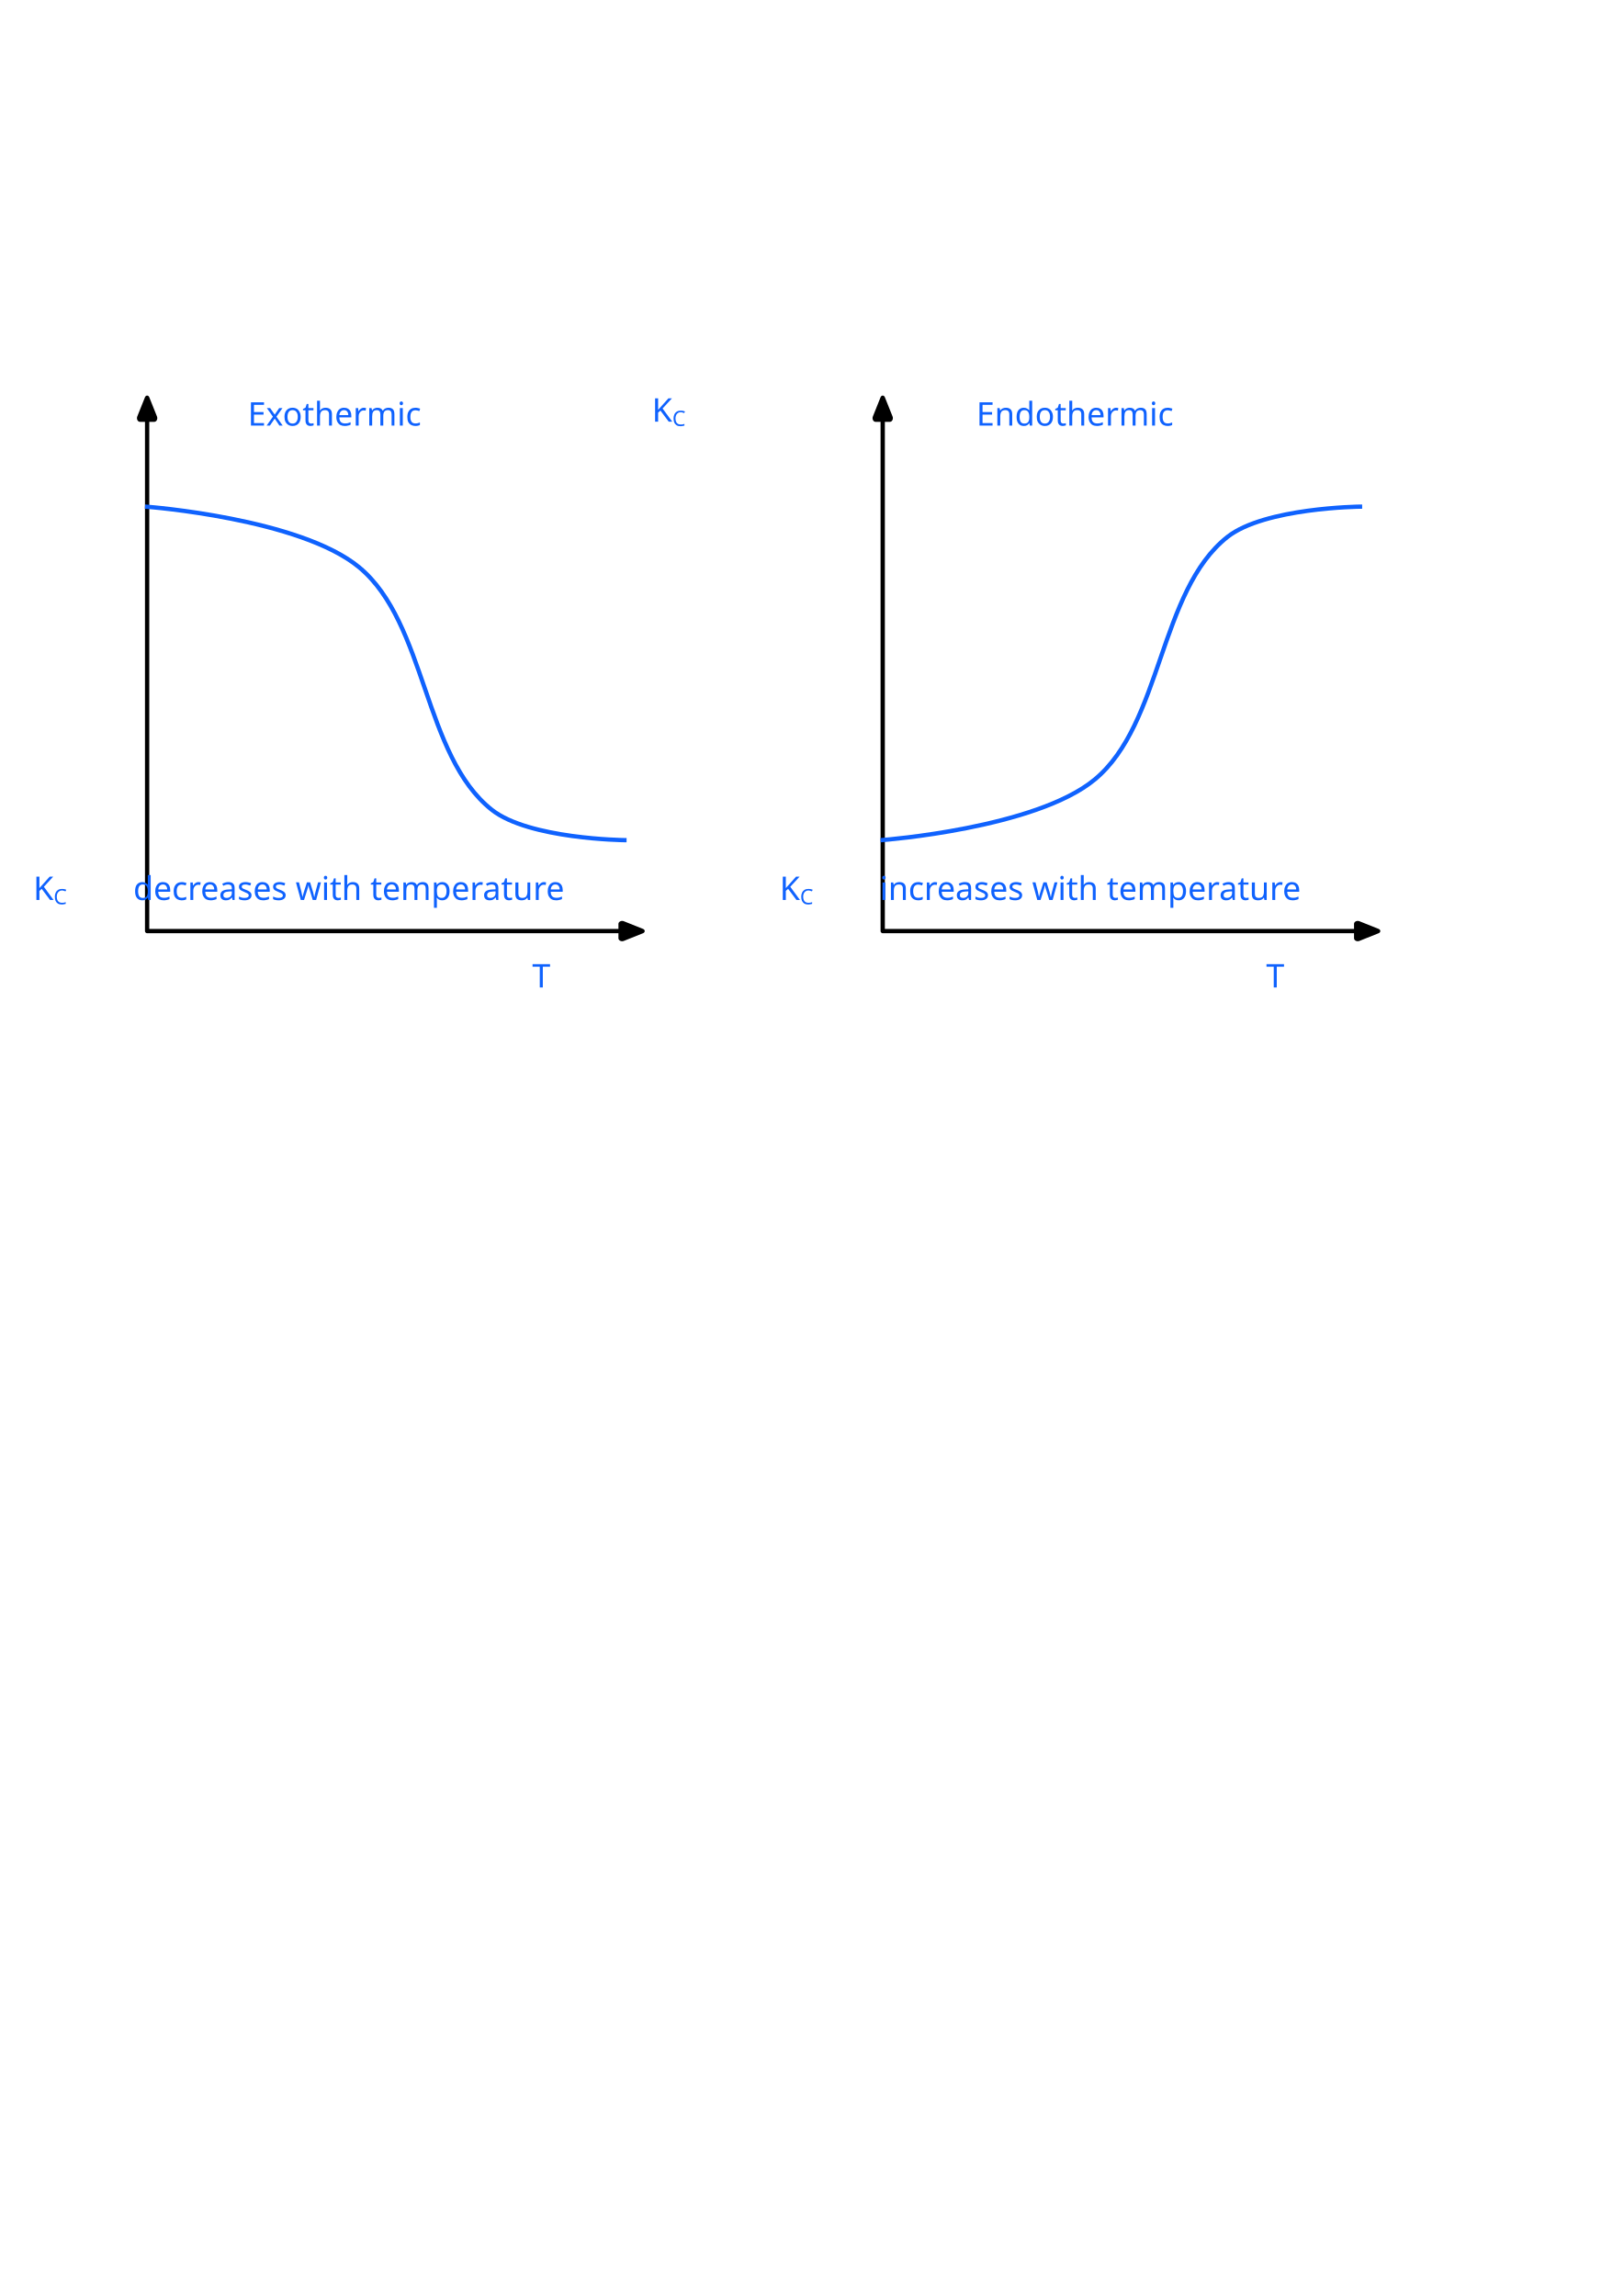
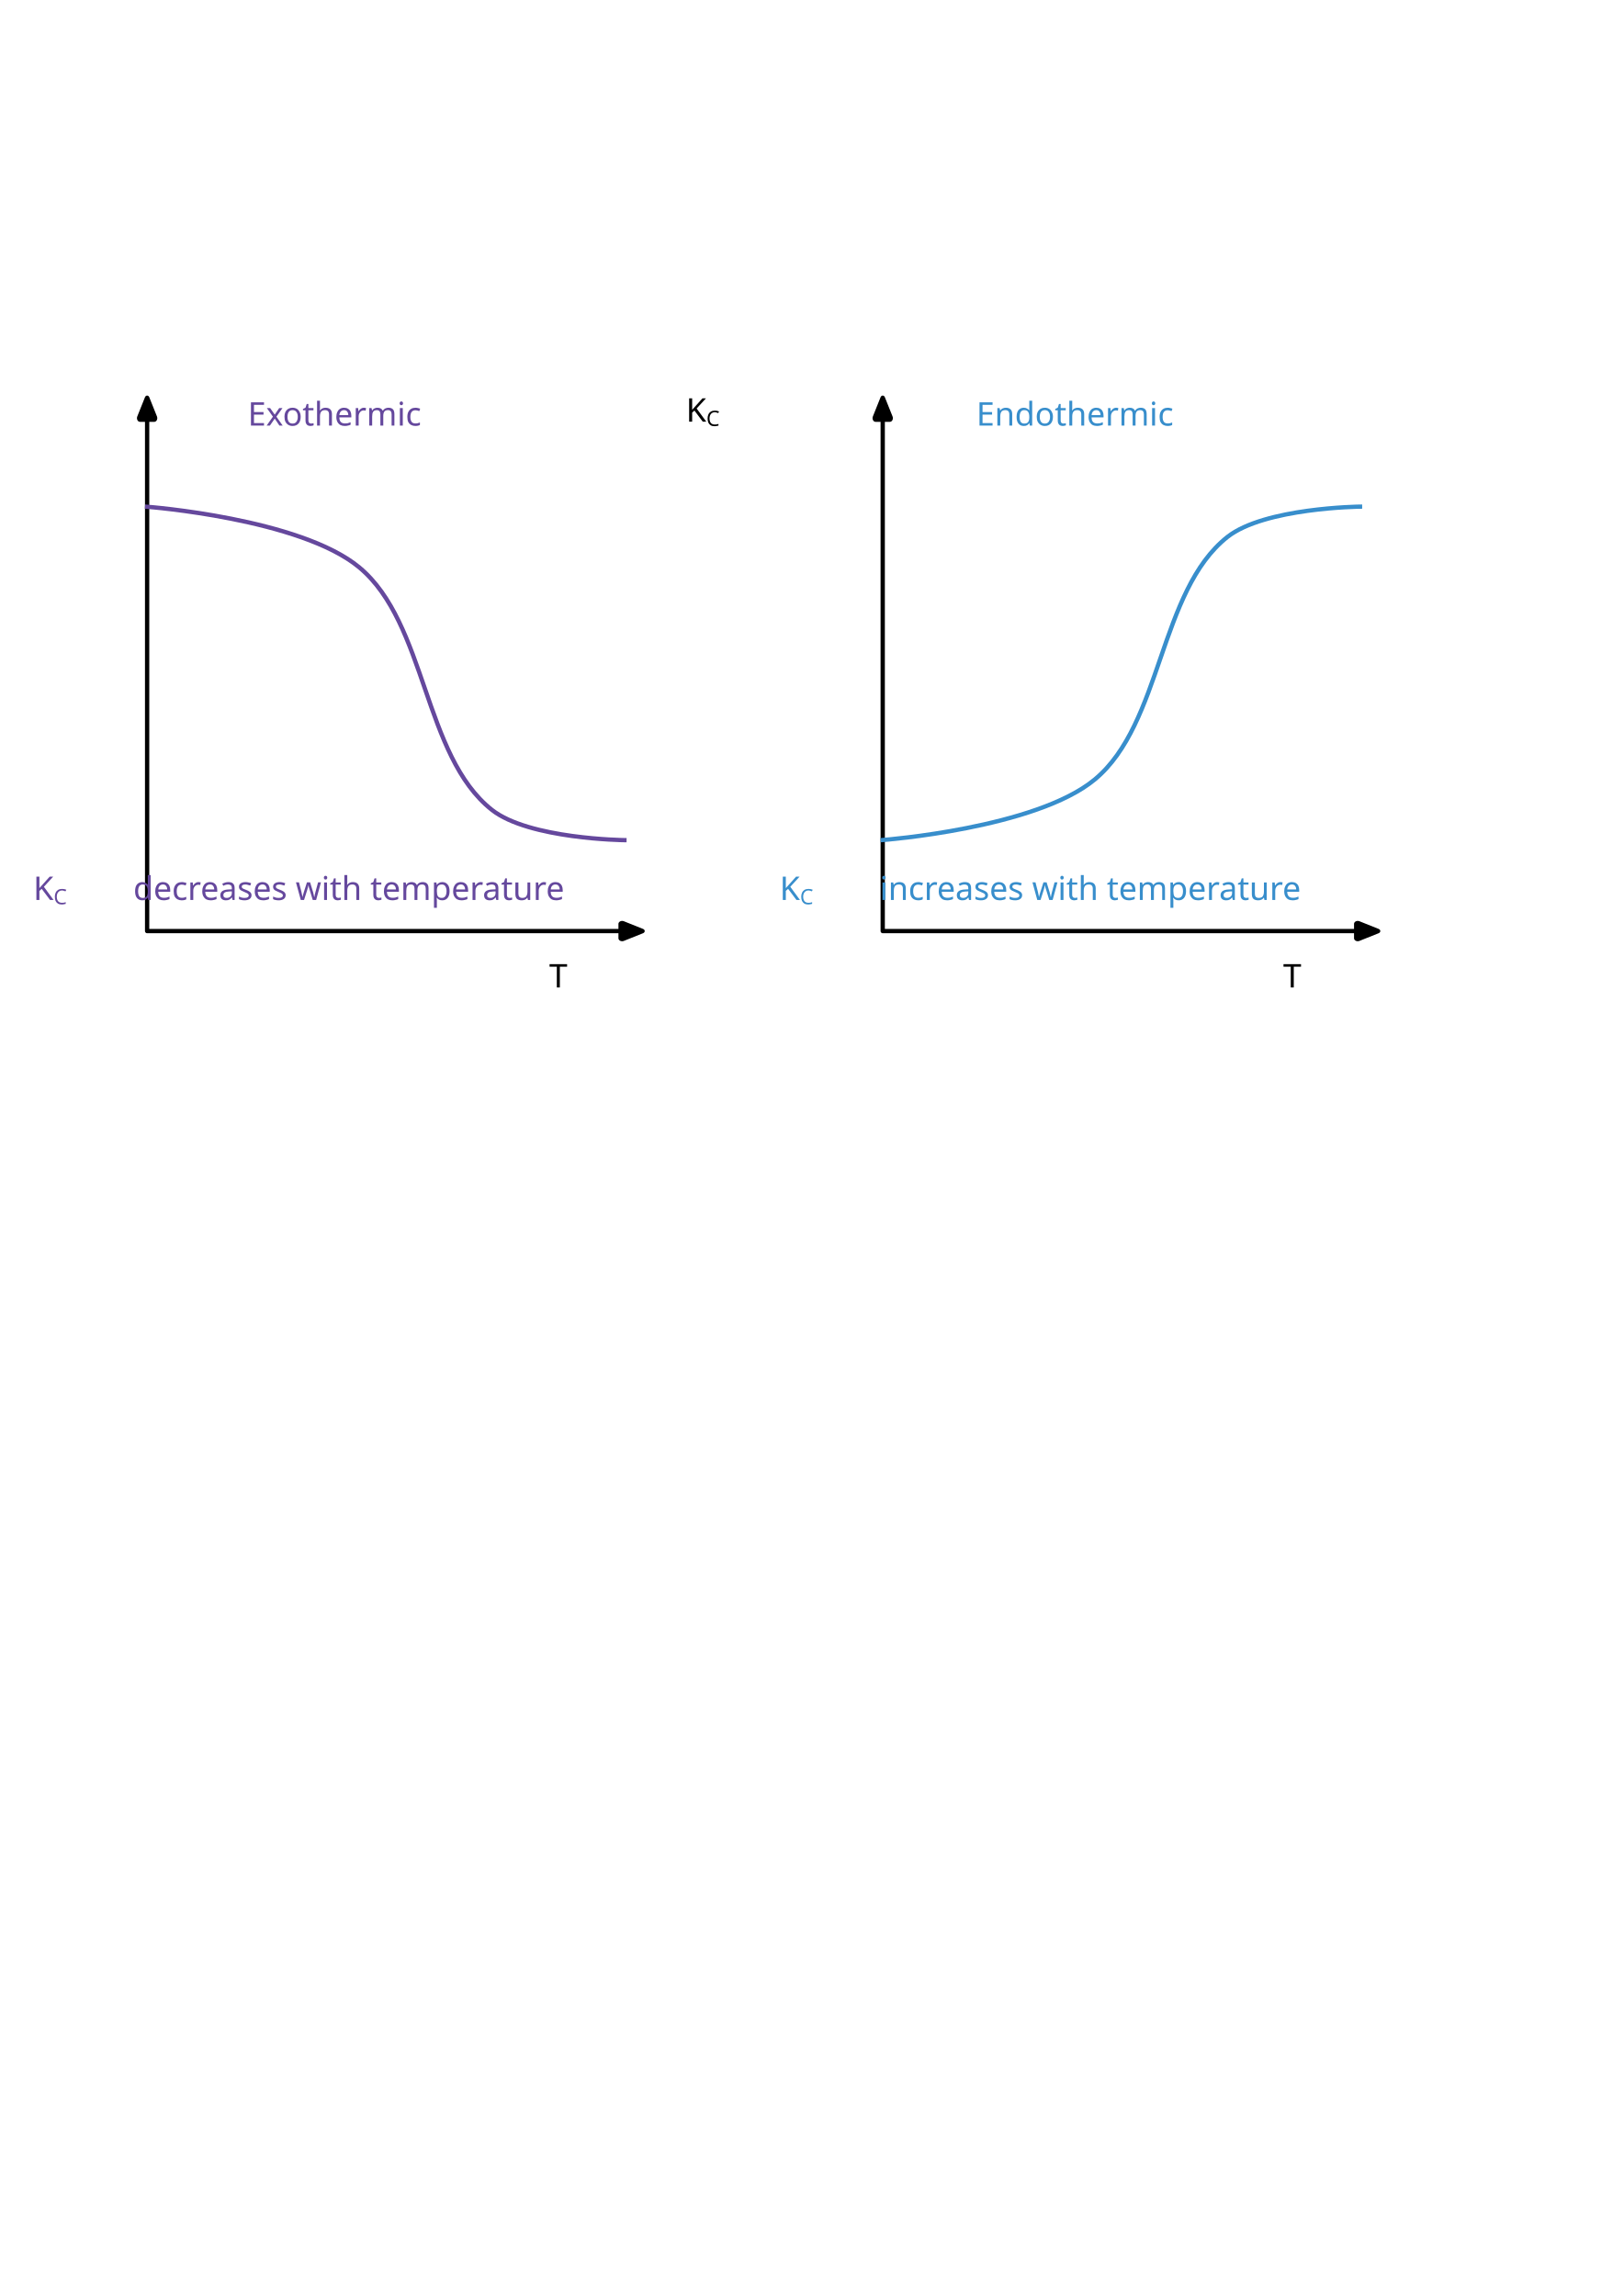
<svg xmlns="http://www.w3.org/2000/svg" width="210mm" height="297mm" viewBox="0 0 210 297" version="1.1" id="svg1">
  <defs id="defs1">
    <marker style="overflow:visible" id="marker2" refX="0" refY="0" orient="auto-start-reverse" markerWidth="1" markerHeight="0.8" viewBox="0 0 1 1" preserveAspectRatio="none">
      <path transform="scale(0.7)" d="m -0.211,-4.106 6.422,3.211 a 1,1 90 0 1 0,1.789 L -0.211,4.106 A 1.236,1.236 31.717 0 1 -2,3 v -6 a 1.236,1.236 148.283 0 1 1.789,-1.106 z" style="fill:context-stroke;fill-rule:evenodd;stroke:none" id="path2" />
    </marker>
    <marker style="overflow:visible" id="RoundedArrow" refX="0" refY="0" orient="auto-start-reverse" markerWidth="1" markerHeight="0.8" viewBox="0 0 1 1" preserveAspectRatio="none">
      <path transform="scale(0.7)" d="m -0.211,-4.106 6.422,3.211 a 1,1 90 0 1 0,1.789 L -0.211,4.106 A 1.236,1.236 31.717 0 1 -2,3 v -6 a 1.236,1.236 148.283 0 1 1.789,-1.106 z" style="fill:context-stroke;fill-rule:evenodd;stroke:none" id="path8" />
    </marker>
  </defs>
  <g id="layer1">
-     <g id="g28">
-       <text xml:space="preserve" style="font-size:4.233px;line-height:normal;font-family:'IBM Plex Sans';-inkscape-font-specification:'IBM Plex Sans, Normal';text-align:end;text-decoration-color:#000000;text-anchor:end;fill:none;stroke:#0f62fe;stroke-width:0.2;stroke-linecap:square;stroke-linejoin:round;-inkscape-stroke:none;paint-order:markers fill stroke" x="62.188" y="55.052" id="text6">
-         <tspan id="tspan6" style="font-size:4.233px;fill:#0f62fe;stroke:none;stroke-width:0.2" x="62.188" y="55.052">Exothermic</tspan>
+     <g id="g1">
+       <text xml:space="preserve" style="font-size:4.233px;line-height:normal;font-family:'IBM Plex Sans';-inkscape-font-specification:'IBM Plex Sans, Normal';text-align:end;text-decoration-color:#000000;text-anchor:end;fill:#65489d;stroke:#0f62fe;stroke-width:0.2;stroke-linecap:square;stroke-linejoin:round;-inkscape-stroke:none;paint-order:markers fill stroke;fill-opacity:1" x="62.188" y="55.052" id="text6">
+         <tspan id="tspan6" style="font-size:4.233px;fill:#65489d;stroke:none;stroke-width:0.2;fill-opacity:1" x="62.188" y="55.052">Exothermic</tspan>
      </text>
-       <text xml:space="preserve" style="font-size:4.233px;line-height:normal;font-family:'IBM Plex Sans';-inkscape-font-specification:'IBM Plex Sans, Normal';text-align:end;text-decoration-color:#000000;text-anchor:end;fill:none;stroke:#0f62fe;stroke-width:0.2;stroke-linecap:square;stroke-linejoin:round;-inkscape-stroke:none;paint-order:markers fill stroke" x="159.478" y="55.052" id="text8">
-         <tspan id="tspan8" style="font-size:4.233px;fill:#0f62fe;stroke:none;stroke-width:0.2" x="159.478" y="55.052">Endothermic</tspan>
+       <text xml:space="preserve" style="font-size:4.233px;line-height:normal;font-family:'IBM Plex Sans';-inkscape-font-specification:'IBM Plex Sans, Normal';text-align:end;text-decoration-color:#000000;text-anchor:end;fill:#388ecc;stroke:#0f62fe;stroke-width:0.2;stroke-linecap:square;stroke-linejoin:round;-inkscape-stroke:none;paint-order:markers fill stroke;fill-opacity:1" x="159.478" y="55.052" id="text8">
+         <tspan id="tspan8" style="font-size:4.233px;fill:#388ecc;stroke:none;stroke-width:0.2;fill-opacity:1" x="159.478" y="55.052">Endothermic</tspan>
      </text>
-       <g id="g20">
-         <g id="g7">
-           <path style="fill:none;stroke:#000000;stroke-width:0.554;stroke-linecap:square;stroke-linejoin:round;-inkscape-stroke:none;marker-start:url(#RoundedArrow);marker-end:url(#marker2);paint-order:markers fill stroke" d="M 19.028,53.791 V 120.439 H 80.761" id="path1" />
-           <path style="fill:none;stroke:#0f62fe;stroke-width:0.554;stroke-linecap:square;stroke-linejoin:round;-inkscape-stroke:none;paint-order:markers fill stroke" d="m 19.028,65.553 c 0,0 19.812,1.504 27.437,7.841 8.724,7.249 8.276,24.354 17.148,31.363 4.795,3.789 17.148,3.92 17.148,3.92" id="path3" />
-         </g>
-         <text xml:space="preserve" style="font-size:4.233px;line-height:normal;font-family:'IBM Plex Sans';-inkscape-font-specification:'IBM Plex Sans, Normal';text-align:end;text-decoration-color:#000000;text-anchor:end;fill:none;stroke:#0f62fe;stroke-width:0.2;stroke-linecap:square;stroke-linejoin:round;-inkscape-stroke:none;paint-order:markers fill stroke" x="14.654" y="54.549" id="text9">
-           <tspan id="tspan9" style="font-size:4.233px;fill:#0f62fe;stroke:none;stroke-width:0.2" x="14.654" y="54.549">K<tspan style="font-size:65%;baseline-shift:sub" id="tspan11">C</tspan>
-           </tspan>
-         </text>
-         <text xml:space="preserve" style="font-style:normal;font-variant:normal;font-weight:normal;font-stretch:normal;font-size:4.233px;line-height:normal;font-family:Sans;-inkscape-font-specification:'Sans, Normal';font-variant-ligatures:normal;font-variant-position:sub;font-variant-caps:normal;font-variant-numeric:normal;font-variant-east-asian:normal;text-align:end;text-decoration-color:#000000;text-anchor:end;fill:#0f62fe;stroke:none;stroke-width:0.2;stroke-linecap:square;stroke-linejoin:round;-inkscape-stroke:none;paint-order:markers fill stroke" x="81.088" y="127.738" id="text14">
-           <tspan id="tspan14" style="stroke-width:0.2" x="81.088" y="127.738">T</tspan>
-         </text>
-       </g>
-       <g id="g21">
-         <g id="g8" transform="translate(0,0.24644)">
-           <path style="fill:none;stroke:#000000;stroke-width:0.554;stroke-linecap:square;stroke-linejoin:round;-inkscape-stroke:none;marker-start:url(#RoundedArrow);marker-end:url(#marker2);paint-order:markers fill stroke" d="M 114.165,53.545 V 120.192 H 175.898" id="path6" />
-           <path style="fill:none;stroke:#0f62fe;stroke-width:0.554;stroke-linecap:square;stroke-linejoin:round;-inkscape-stroke:none;paint-order:markers fill stroke" d="m 114.165,108.414 c 0,0 19.812,-1.504 27.437,-7.841 8.724,-7.249 8.276,-24.354 17.148,-31.363 4.795,-3.789 17.148,-3.92 17.148,-3.92" id="path7" />
-         </g>
-         <text xml:space="preserve" style="font-size:4.233px;line-height:normal;font-family:'IBM Plex Sans';-inkscape-font-specification:'IBM Plex Sans, Normal';text-align:end;text-decoration-color:#000000;text-anchor:end;fill:none;stroke:#0f62fe;stroke-width:0.2;stroke-linecap:square;stroke-linejoin:round;-inkscape-stroke:none;paint-order:markers fill stroke" x="110.691" y="54.549" id="text13">
-           <tspan id="tspan13" style="font-size:4.233px;fill:#0f62fe;stroke:none;stroke-width:0.2" x="110.691" y="54.549">K<tspan style="font-size:65%;baseline-shift:sub" id="tspan12">C</tspan>
-           </tspan>
-         </text>
-         <text xml:space="preserve" style="font-style:normal;font-variant:normal;font-weight:normal;font-stretch:normal;font-size:4.233px;line-height:normal;font-family:Sans;-inkscape-font-specification:'Sans, Normal';font-variant-ligatures:normal;font-variant-position:sub;font-variant-caps:normal;font-variant-numeric:normal;font-variant-east-asian:normal;text-align:end;text-decoration-color:#000000;text-anchor:end;fill:#0f62fe;stroke:none;stroke-width:0.2;stroke-linecap:square;stroke-linejoin:round;-inkscape-stroke:none;paint-order:markers fill stroke" x="176.011" y="127.738" id="text15">
-           <tspan id="tspan15" style="stroke-width:0.2" x="176.011" y="127.738">T</tspan>
-         </text>
-       </g>
-       <text xml:space="preserve" style="font-size:4.233px;line-height:normal;font-family:'IBM Plex Sans';-inkscape-font-specification:'IBM Plex Sans, Normal';text-align:end;text-decoration-color:#000000;text-anchor:end;fill:none;stroke:#0f62fe;stroke-width:0.2;stroke-linecap:square;stroke-linejoin:round;-inkscape-stroke:none;paint-order:markers fill stroke" x="80.698" y="116.417" id="text17">
-         <tspan id="tspan17" style="font-size:4.233px;fill:#0f62fe;stroke:none;stroke-width:0.2" x="80.698" y="116.417">K<tspan style="font-size:65%;baseline-shift:sub" id="tspan16">C<tspan style="baseline-shift:baseline" id="tspan18"> </tspan>
+       <path style="fill:none;stroke:#000000;stroke-width:0.554;stroke-linecap:square;stroke-linejoin:round;-inkscape-stroke:none;marker-start:url(#RoundedArrow);marker-end:url(#marker2);paint-order:markers fill stroke" d="M 19.028,53.791 V 120.439 H 80.761" id="path1" />
+       <path style="fill:none;stroke:#65489d;stroke-width:0.554;stroke-linecap:square;stroke-linejoin:round;-inkscape-stroke:none;paint-order:markers fill stroke;stroke-opacity:1" d="m 19.028,65.553 c 0,0 19.812,1.504 27.437,7.841 8.724,7.249 8.276,24.354 17.148,31.363 4.795,3.789 17.148,3.92 17.148,3.92" id="path3" />
+       <text xml:space="preserve" style="font-size:4.233px;line-height:normal;font-family:'IBM Plex Sans';-inkscape-font-specification:'IBM Plex Sans, Normal';text-align:end;text-decoration-color:#000000;text-anchor:end;fill:#000000;stroke:#0f62fe;stroke-width:0.2;stroke-linecap:square;stroke-linejoin:round;-inkscape-stroke:none;paint-order:markers fill stroke;fill-opacity:1" x="14.654" y="54.549" id="text9">
+         <tspan id="tspan9" style="font-size:4.233px;fill:#000000;stroke:none;stroke-width:0.2;fill-opacity:1" x="14.654" y="54.549">K<tspan style="font-size:65%;baseline-shift:sub;fill:#000000;fill-opacity:1" id="tspan11">C</tspan>
+         </tspan>
+       </text>
+       <text xml:space="preserve" style="font-style:normal;font-variant:normal;font-weight:normal;font-stretch:normal;font-size:4.233px;line-height:normal;font-family:Sans;-inkscape-font-specification:'Sans, Normal';font-variant-ligatures:normal;font-variant-position:sub;font-variant-caps:normal;font-variant-numeric:normal;font-variant-east-asian:normal;text-align:end;text-decoration-color:#000000;text-anchor:end;fill:#000000;stroke:none;stroke-width:0.2;stroke-linecap:square;stroke-linejoin:round;-inkscape-stroke:none;paint-order:markers fill stroke;fill-opacity:1" x="81.088" y="127.738" id="text14">
+         <tspan id="tspan14" style="stroke-width:0.2;fill:#000000;fill-opacity:1" x="81.088" y="127.738">T</tspan>
+       </text>
+       <path style="fill:none;stroke:#000000;stroke-width:0.554;stroke-linecap:square;stroke-linejoin:round;-inkscape-stroke:none;marker-start:url(#RoundedArrow);marker-end:url(#marker2);paint-order:markers fill stroke" d="M 114.165,53.791 V 120.439 H 175.898" id="path6" />
+       <path style="fill:none;stroke:#388ecc;stroke-width:0.554;stroke-linecap:square;stroke-linejoin:round;-inkscape-stroke:none;paint-order:markers fill stroke;stroke-opacity:1" d="m 114.165,108.66 c 0,0 19.812,-1.504 27.437,-7.841 8.724,-7.249 8.276,-24.354 17.148,-31.363 4.795,-3.789 17.148,-3.92 17.148,-3.92" id="path7" />
+       <text xml:space="preserve" style="font-size:4.233px;line-height:normal;font-family:'IBM Plex Sans';-inkscape-font-specification:'IBM Plex Sans, Normal';text-align:end;text-decoration-color:#000000;text-anchor:end;fill:#000000;stroke:#0f62fe;stroke-width:0.2;stroke-linecap:square;stroke-linejoin:round;-inkscape-stroke:none;paint-order:markers fill stroke;fill-opacity:1" x="110.691" y="54.549" id="text13">
+         <tspan id="tspan13" style="font-size:4.233px;fill:#000000;stroke:none;stroke-width:0.2;fill-opacity:1" x="110.691" y="54.549">K<tspan style="font-size:65%;baseline-shift:sub;fill:#000000;fill-opacity:1" id="tspan12">C</tspan>
+         </tspan>
+       </text>
+       <text xml:space="preserve" style="font-style:normal;font-variant:normal;font-weight:normal;font-stretch:normal;font-size:4.233px;line-height:normal;font-family:Sans;-inkscape-font-specification:'Sans, Normal';font-variant-ligatures:normal;font-variant-position:sub;font-variant-caps:normal;font-variant-numeric:normal;font-variant-east-asian:normal;text-align:end;text-decoration-color:#000000;text-anchor:end;fill:#000000;stroke:none;stroke-width:0.2;stroke-linecap:square;stroke-linejoin:round;-inkscape-stroke:none;paint-order:markers fill stroke;fill-opacity:1" x="176.011" y="127.738" id="text15">
+         <tspan id="tspan15" style="stroke-width:0.2;fill:#000000;fill-opacity:1" x="176.011" y="127.738">T</tspan>
+       </text>
+       <text xml:space="preserve" style="font-size:4.233px;line-height:normal;font-family:'IBM Plex Sans';-inkscape-font-specification:'IBM Plex Sans, Normal';text-align:end;text-decoration-color:#000000;text-anchor:end;fill:#65489d;stroke:#0f62fe;stroke-width:0.2;stroke-linecap:square;stroke-linejoin:round;-inkscape-stroke:none;paint-order:markers fill stroke;fill-opacity:1" x="80.698" y="116.417" id="text17">
+         <tspan id="tspan17" style="font-size:4.233px;fill:#65489d;stroke:none;stroke-width:0.2;fill-opacity:1" x="80.698" y="116.417">K<tspan style="font-size:65%;baseline-shift:sub;fill:#65489d;fill-opacity:1" id="tspan16">C<tspan style="baseline-shift:baseline;fill:#65489d;fill-opacity:1" id="tspan18"> </tspan>
          </tspan>decreases with temperature</tspan>
      </text>
-       <text xml:space="preserve" style="font-size:4.233px;line-height:normal;font-family:'IBM Plex Sans';-inkscape-font-specification:'IBM Plex Sans, Normal';text-align:end;text-decoration-color:#000000;text-anchor:end;fill:none;stroke:#0f62fe;stroke-width:0.2;stroke-linecap:square;stroke-linejoin:round;-inkscape-stroke:none;paint-order:markers fill stroke" x="175.948" y="116.417" id="text23">
-         <tspan id="tspan23" style="font-size:4.233px;fill:#0f62fe;stroke:none;stroke-width:0.2" x="175.948" y="116.417">K<tspan style="font-size:65%;baseline-shift:sub" id="tspan22">C<tspan style="baseline-shift:baseline" id="tspan21"> </tspan>
+       <text xml:space="preserve" style="font-size:4.233px;line-height:normal;font-family:'IBM Plex Sans';-inkscape-font-specification:'IBM Plex Sans, Normal';text-align:end;text-decoration-color:#000000;text-anchor:end;fill:#388ecc;stroke:#0f62fe;stroke-width:0.2;stroke-linecap:square;stroke-linejoin:round;-inkscape-stroke:none;paint-order:markers fill stroke;fill-opacity:1" x="175.948" y="116.417" id="text23">
+         <tspan id="tspan23" style="font-size:4.233px;fill:#388ecc;stroke:none;stroke-width:0.2;fill-opacity:1" x="175.948" y="116.417">K<tspan style="font-size:65%;baseline-shift:sub;fill:#388ecc;fill-opacity:1" id="tspan22">C<tspan style="baseline-shift:baseline;fill:#388ecc;fill-opacity:1" id="tspan21"> </tspan>
          </tspan>increases with temperature</tspan>
      </text>
    </g>
+     <rect style="display:inline;fill:#000000;stroke:none;stroke-width:0.265px;-inkscape-stroke:none;paint-order:markers fill stroke" id="rect1-3" width="13.229" height="14.552" x="0.141" y="-15.875" />
+     <rect style="display:inline;fill:#65489d;fill-opacity:1;stroke:none;stroke-width:0.265px;-inkscape-stroke:none;paint-order:markers fill stroke" id="rect2" width="13.229" height="14.552" x="13.666" y="-15.875" />
+     <rect style="display:inline;fill:#388ecc;stroke:none;stroke-width:0.265px;-inkscape-stroke:none;paint-order:markers fill stroke" id="rect3" width="13.229" height="14.552" x="-40.42" y="-15.875" transform="scale(-1,1)" />
+     <rect style="display:inline;fill:#105e5d;fill-opacity:1;stroke:none;stroke-width:0.265px;-inkscape-stroke:none;paint-order:markers fill stroke" id="rect4" width="13.229" height="14.552" x="40.715" y="-15.875" />
+     <rect style="display:inline;fill:#9f1d54;fill-opacity:1;stroke:none;stroke-width:0.265px;-inkscape-stroke:none;paint-order:markers fill stroke" id="rect5" width="13.229" height="14.552" x="54.24" y="-15.875" />
+     <rect style="display:inline;fill:#4d1013;fill-opacity:1;stroke:none;stroke-width:0.265px;-inkscape-stroke:none;paint-order:markers fill stroke" id="rect6" width="13.229" height="14.552" x="67.764" y="-15.875" />
+     <rect style="display:inline;fill:#f04e58;fill-opacity:1;stroke:none;stroke-width:0.265px;-inkscape-stroke:none;paint-order:markers fill stroke" id="rect7" width="13.229" height="14.552" x="81.289" y="-15.875" />
+     <rect style="display:inline;fill:#148040;fill-opacity:1;stroke:none;stroke-width:0.265px;-inkscape-stroke:none;paint-order:markers fill stroke" id="rect8" width="13.229" height="14.552" x="94.813" y="-15.875" />
+     <rect style="display:inline;fill:#6f6f6f;fill-opacity:1;stroke:none;stroke-width:0.265px;-inkscape-stroke:none;paint-order:markers fill stroke" id="rect9" width="13.229" height="14.552" x="108.479" y="-15.875" />
  </g>
</svg>
